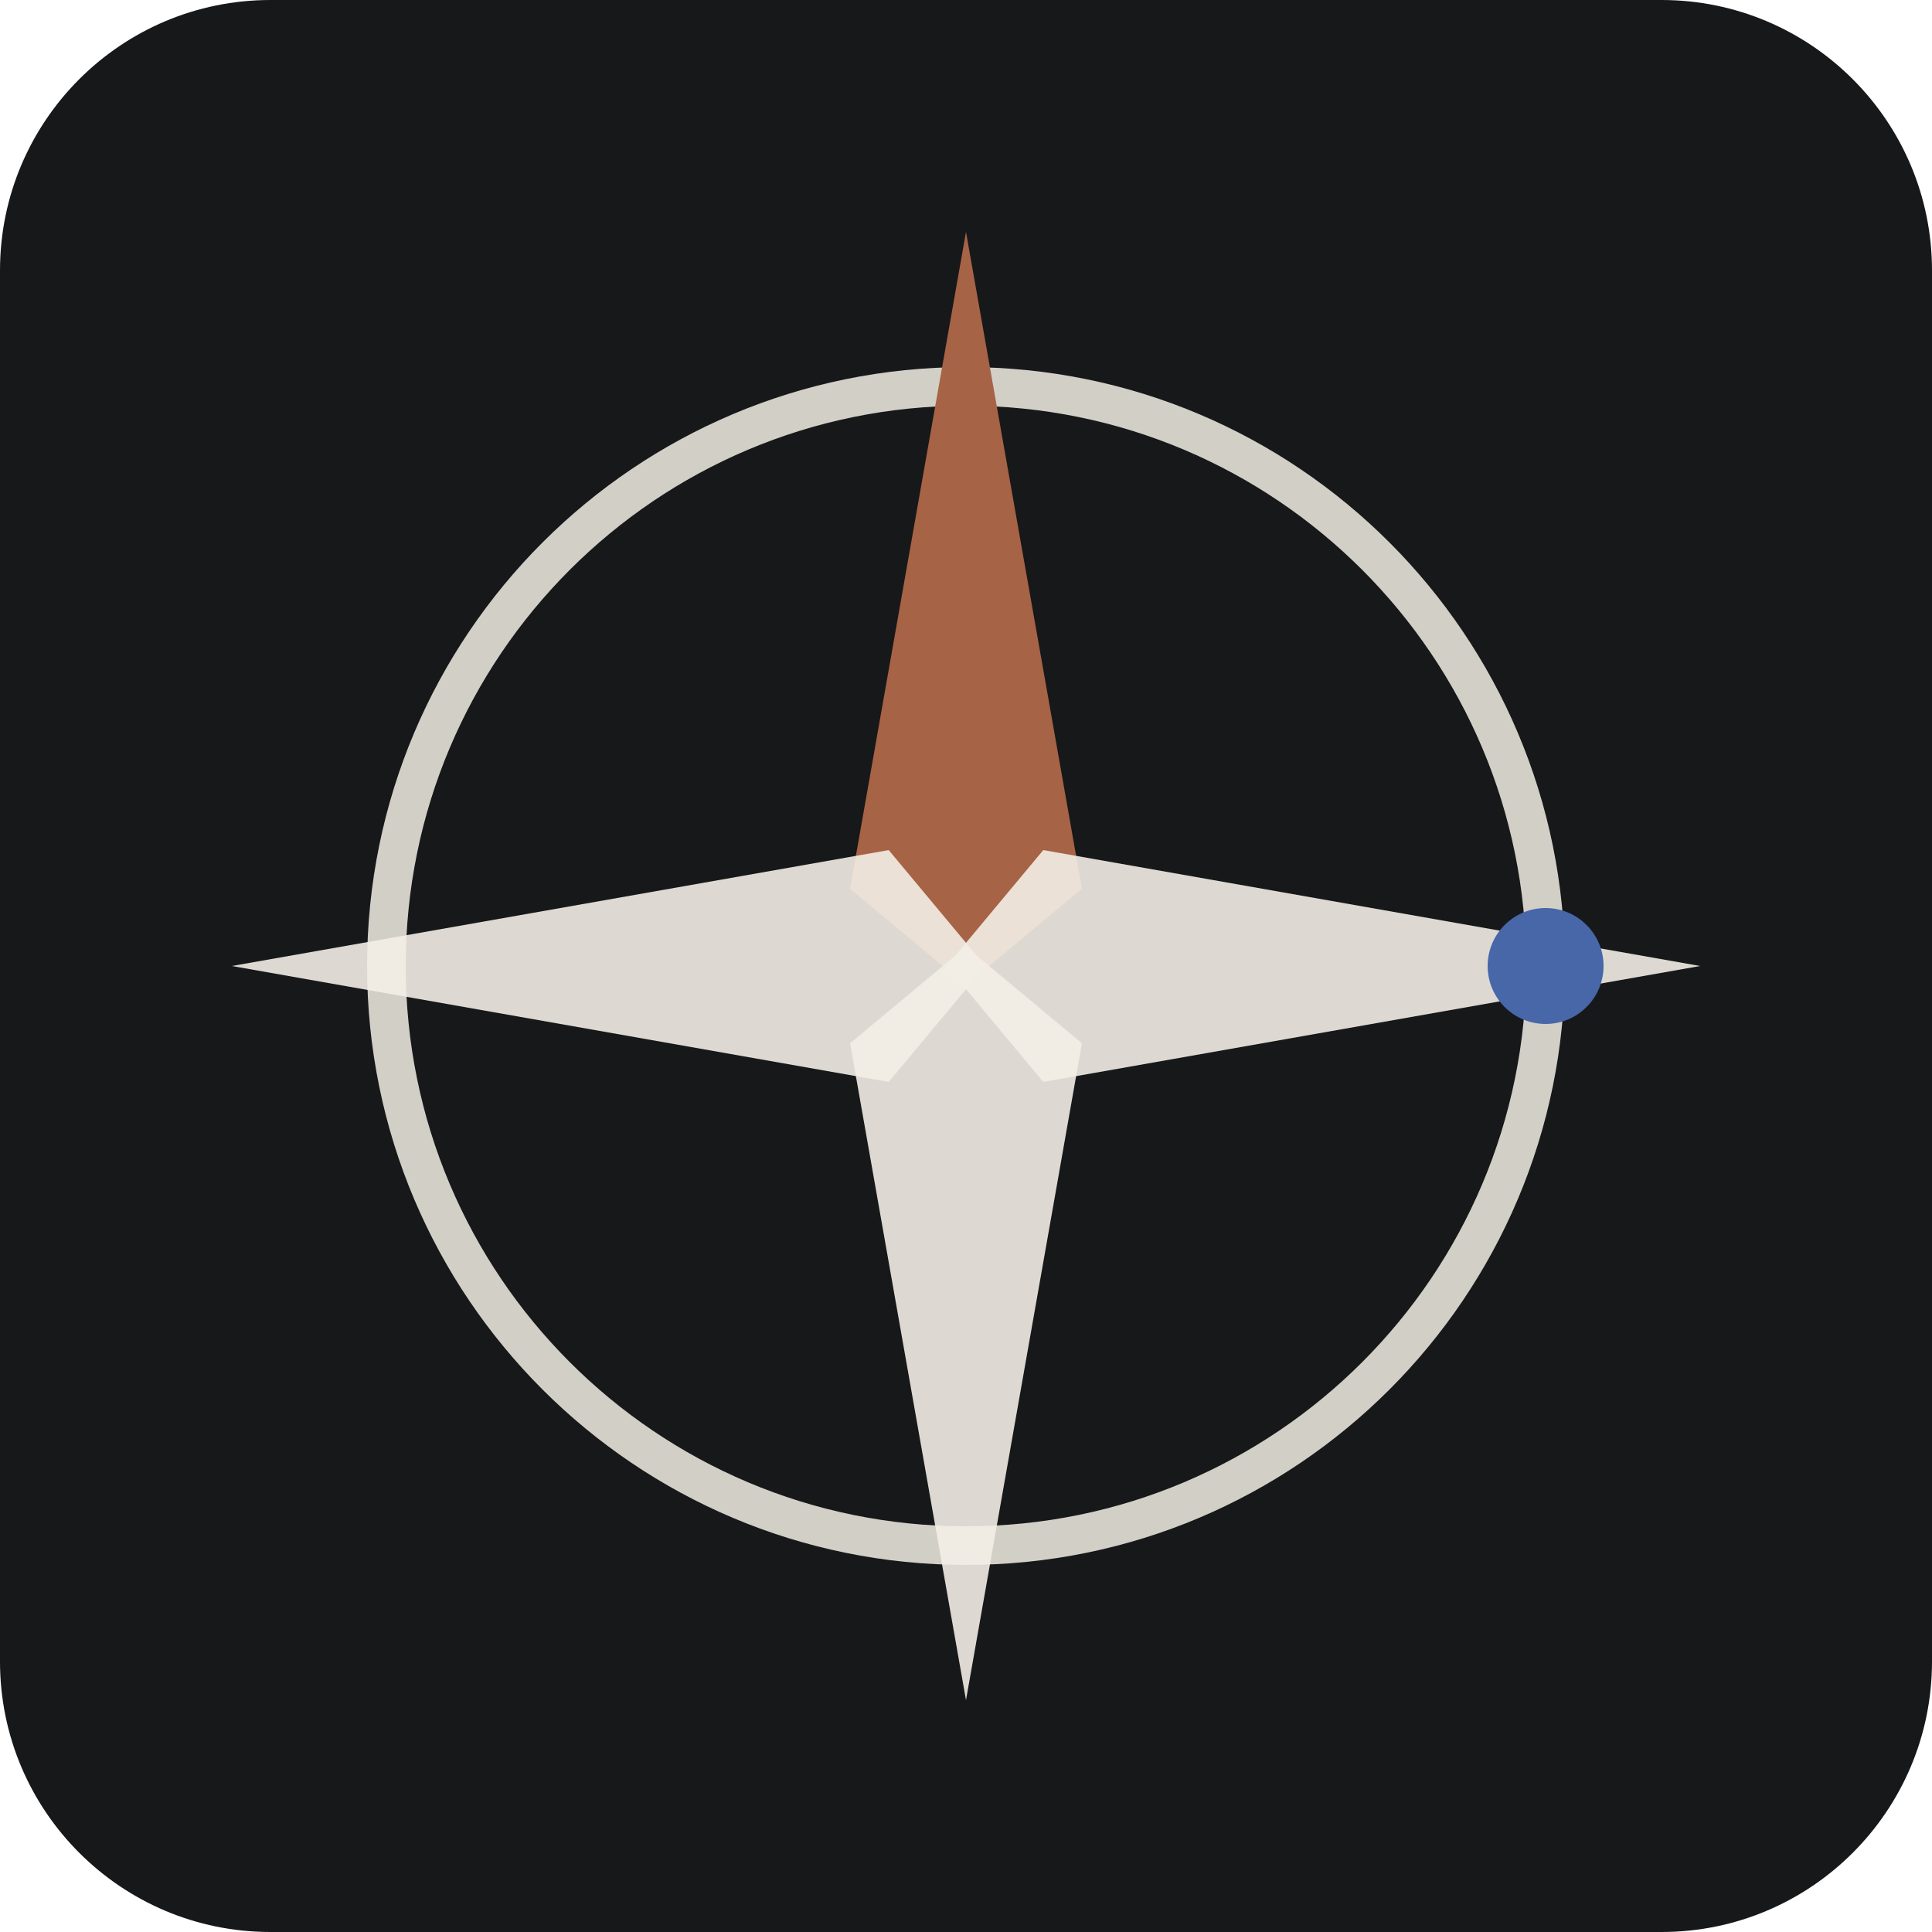
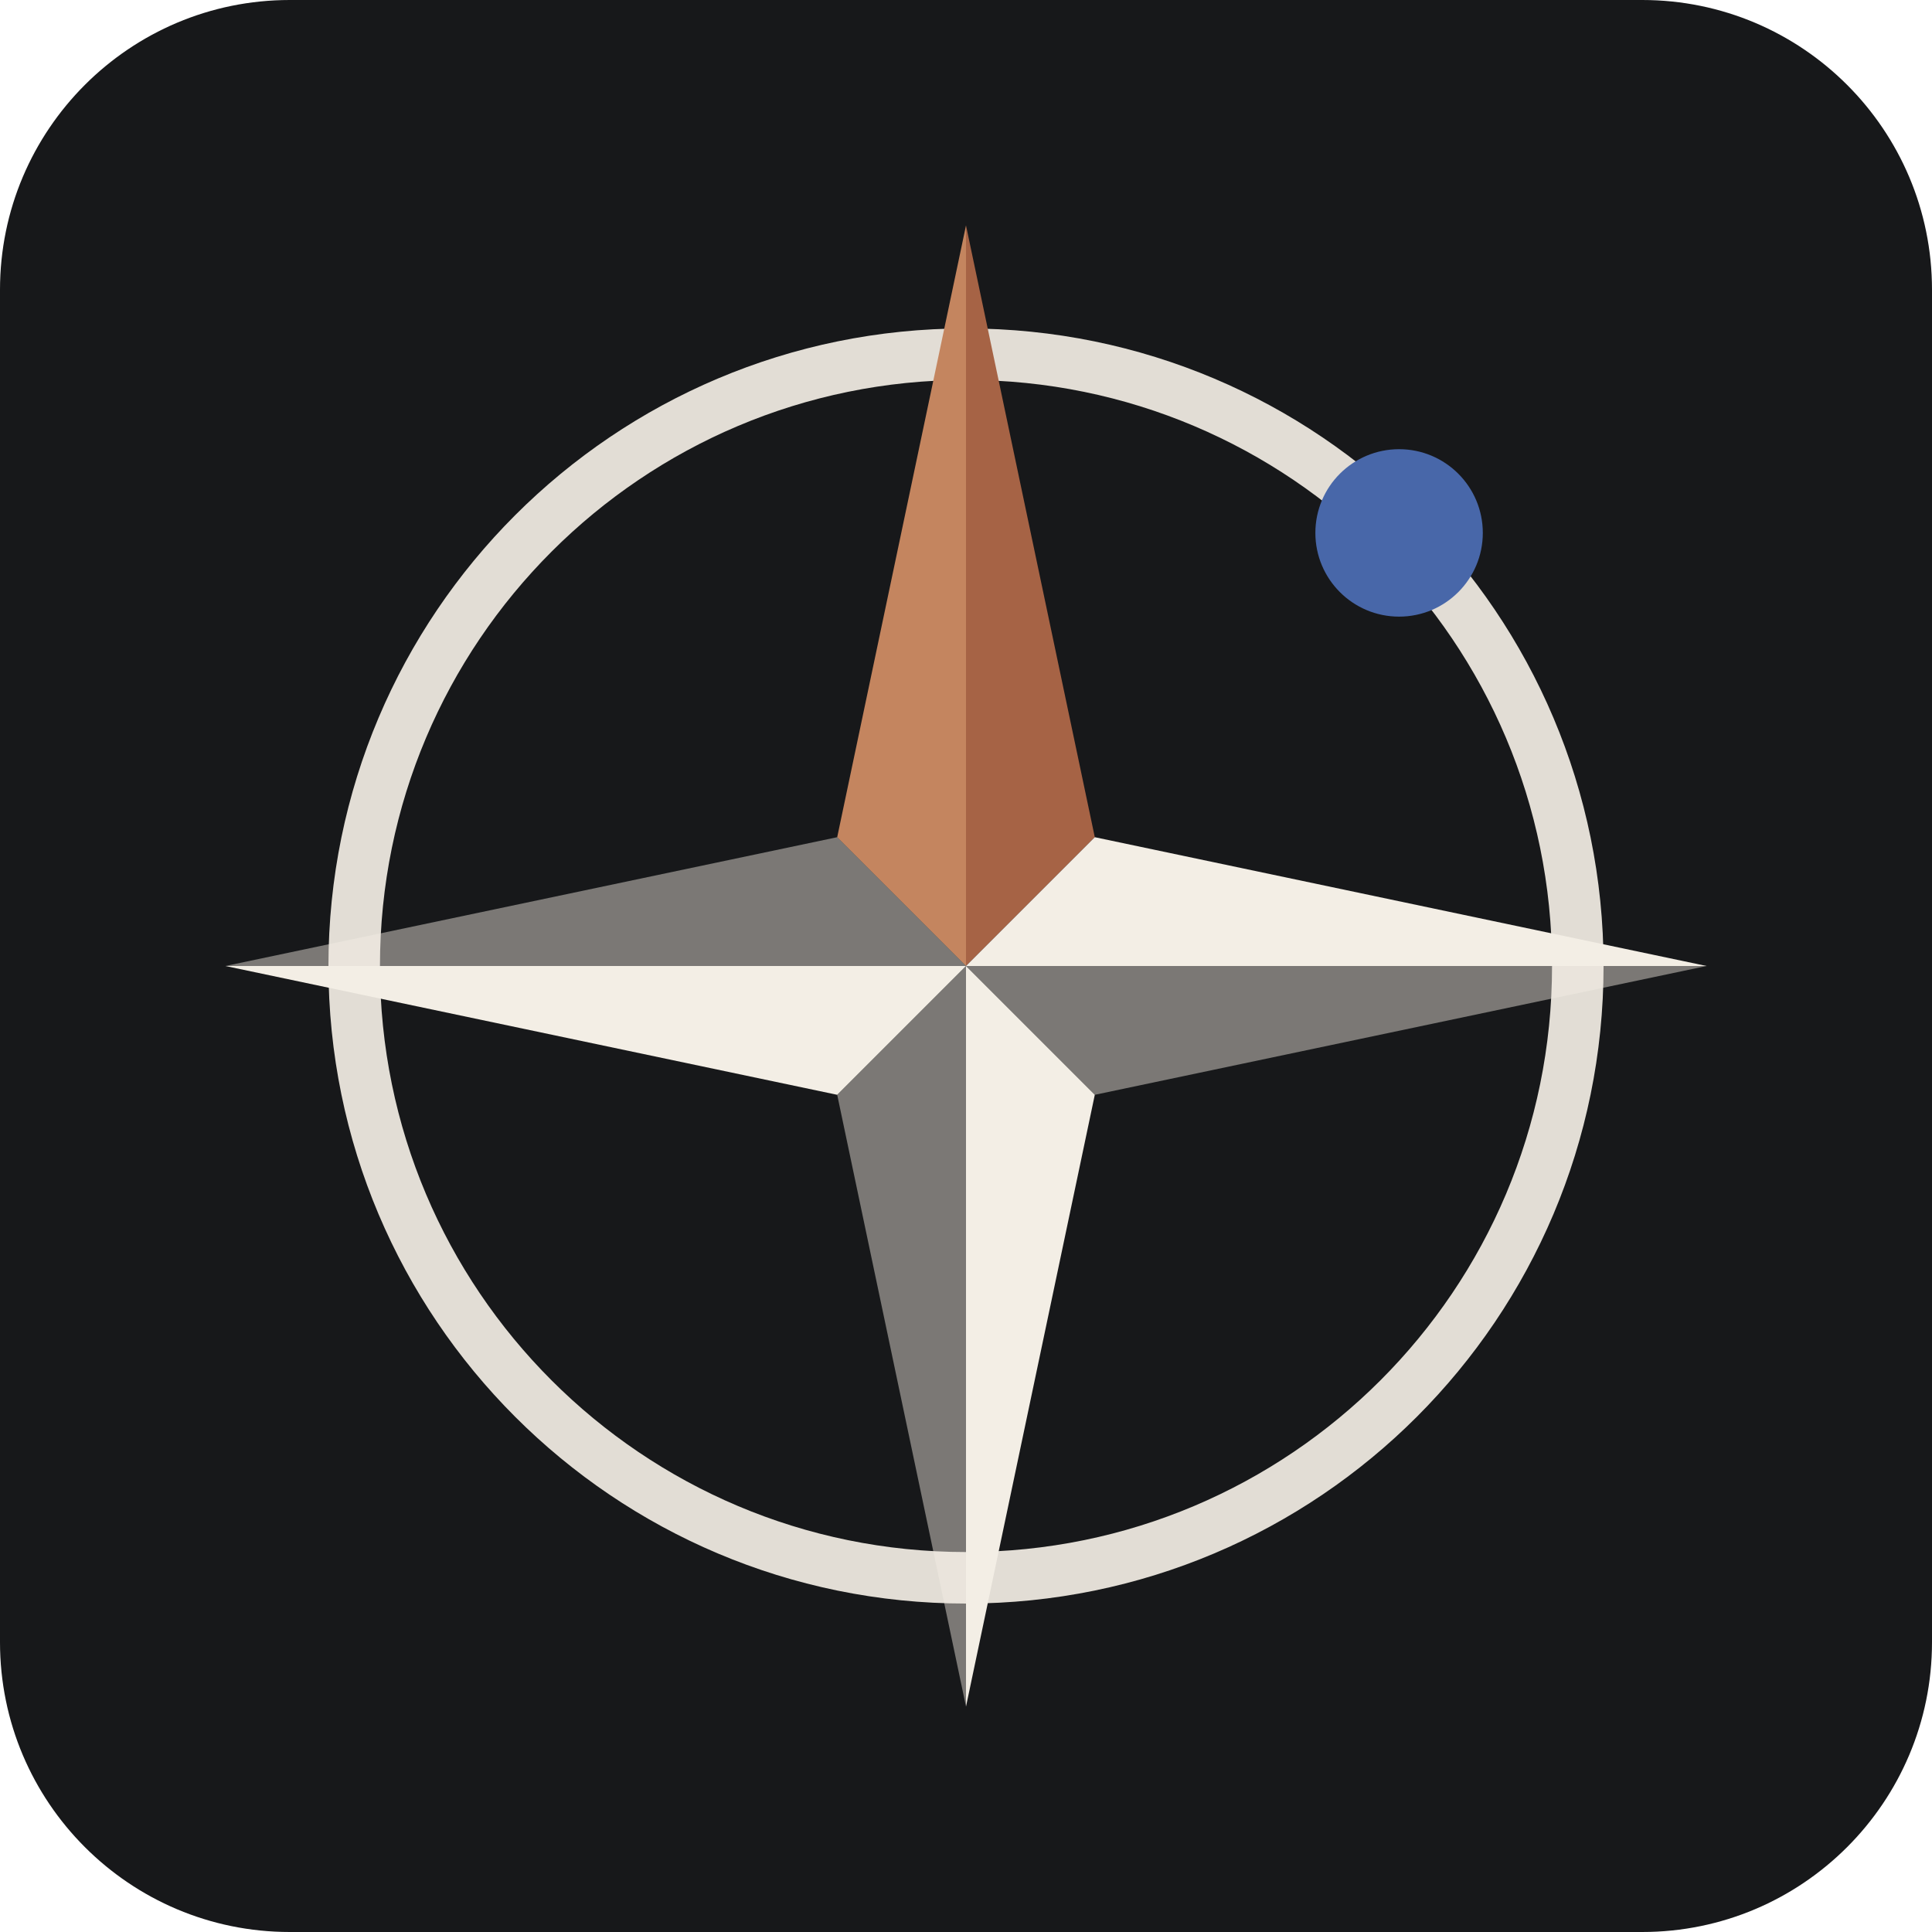
- <svg xmlns="http://www.w3.org/2000/svg" viewBox="0 0 100 100" width="100" height="100">
-   <rect width="100" height="100" rx="14" fill="#17181A" />
-   <circle cx="50" cy="50" r="30" fill="none" stroke="#F3EEE5" stroke-width="2" opacity="0.85" />
-   <path d="M50 12 L56 46 L50 51 L44 46 Z" fill="#A66345" />
-   <path d="M50 88 L44 54 L50 49 L56 54 Z" fill="#F3EEE5" opacity="0.9" />
-   <path d="M12 50 L46 44 L51 50 L46 56 Z" fill="#F3EEE5" opacity="0.9" />
-   <path d="M88 50 L54 56 L49 50 L54 44 Z" fill="#F3EEE5" opacity="0.9" />
-   <circle cx="80" cy="50" r="3" fill="#4867A9" />
+ <svg xmlns="http://www.w3.org/2000/svg" viewBox="0 0 120 120" width="120" height="120">
+   <rect width="120" height="120" rx="18" fill="#17181A" />
+   <circle cx="60" cy="60" r="38" fill="none" stroke="#F3EEE5" stroke-width="3.2" opacity=".92" />
+   <path d="M60 14 L52 52 L60 60 Z" fill="#C4855F" />
+   <path d="M60 14 L60 60 L68 52 Z" fill="#A66345" />
+   <path d="M106 60 L68 52 L60 60 Z" fill="#F3EEE5" />
+   <path d="M106 60 L60 60 L68 68 Z" fill="#F3EEE5" opacity=".45" />
+   <path d="M60 106 L68 68 L60 60 Z" fill="#F3EEE5" />
+   <path d="M60 106 L60 60 L52 68 Z" fill="#F3EEE5" opacity=".45" />
+   <path d="M14 60 L52 68 L60 60 Z" fill="#F3EEE5" />
+   <path d="M14 60 L60 60 L52 52 Z" fill="#F3EEE5" opacity=".45" />
+   <circle cx="86.9" cy="33.1" r="5.2" fill="#4867A9" />
</svg>
